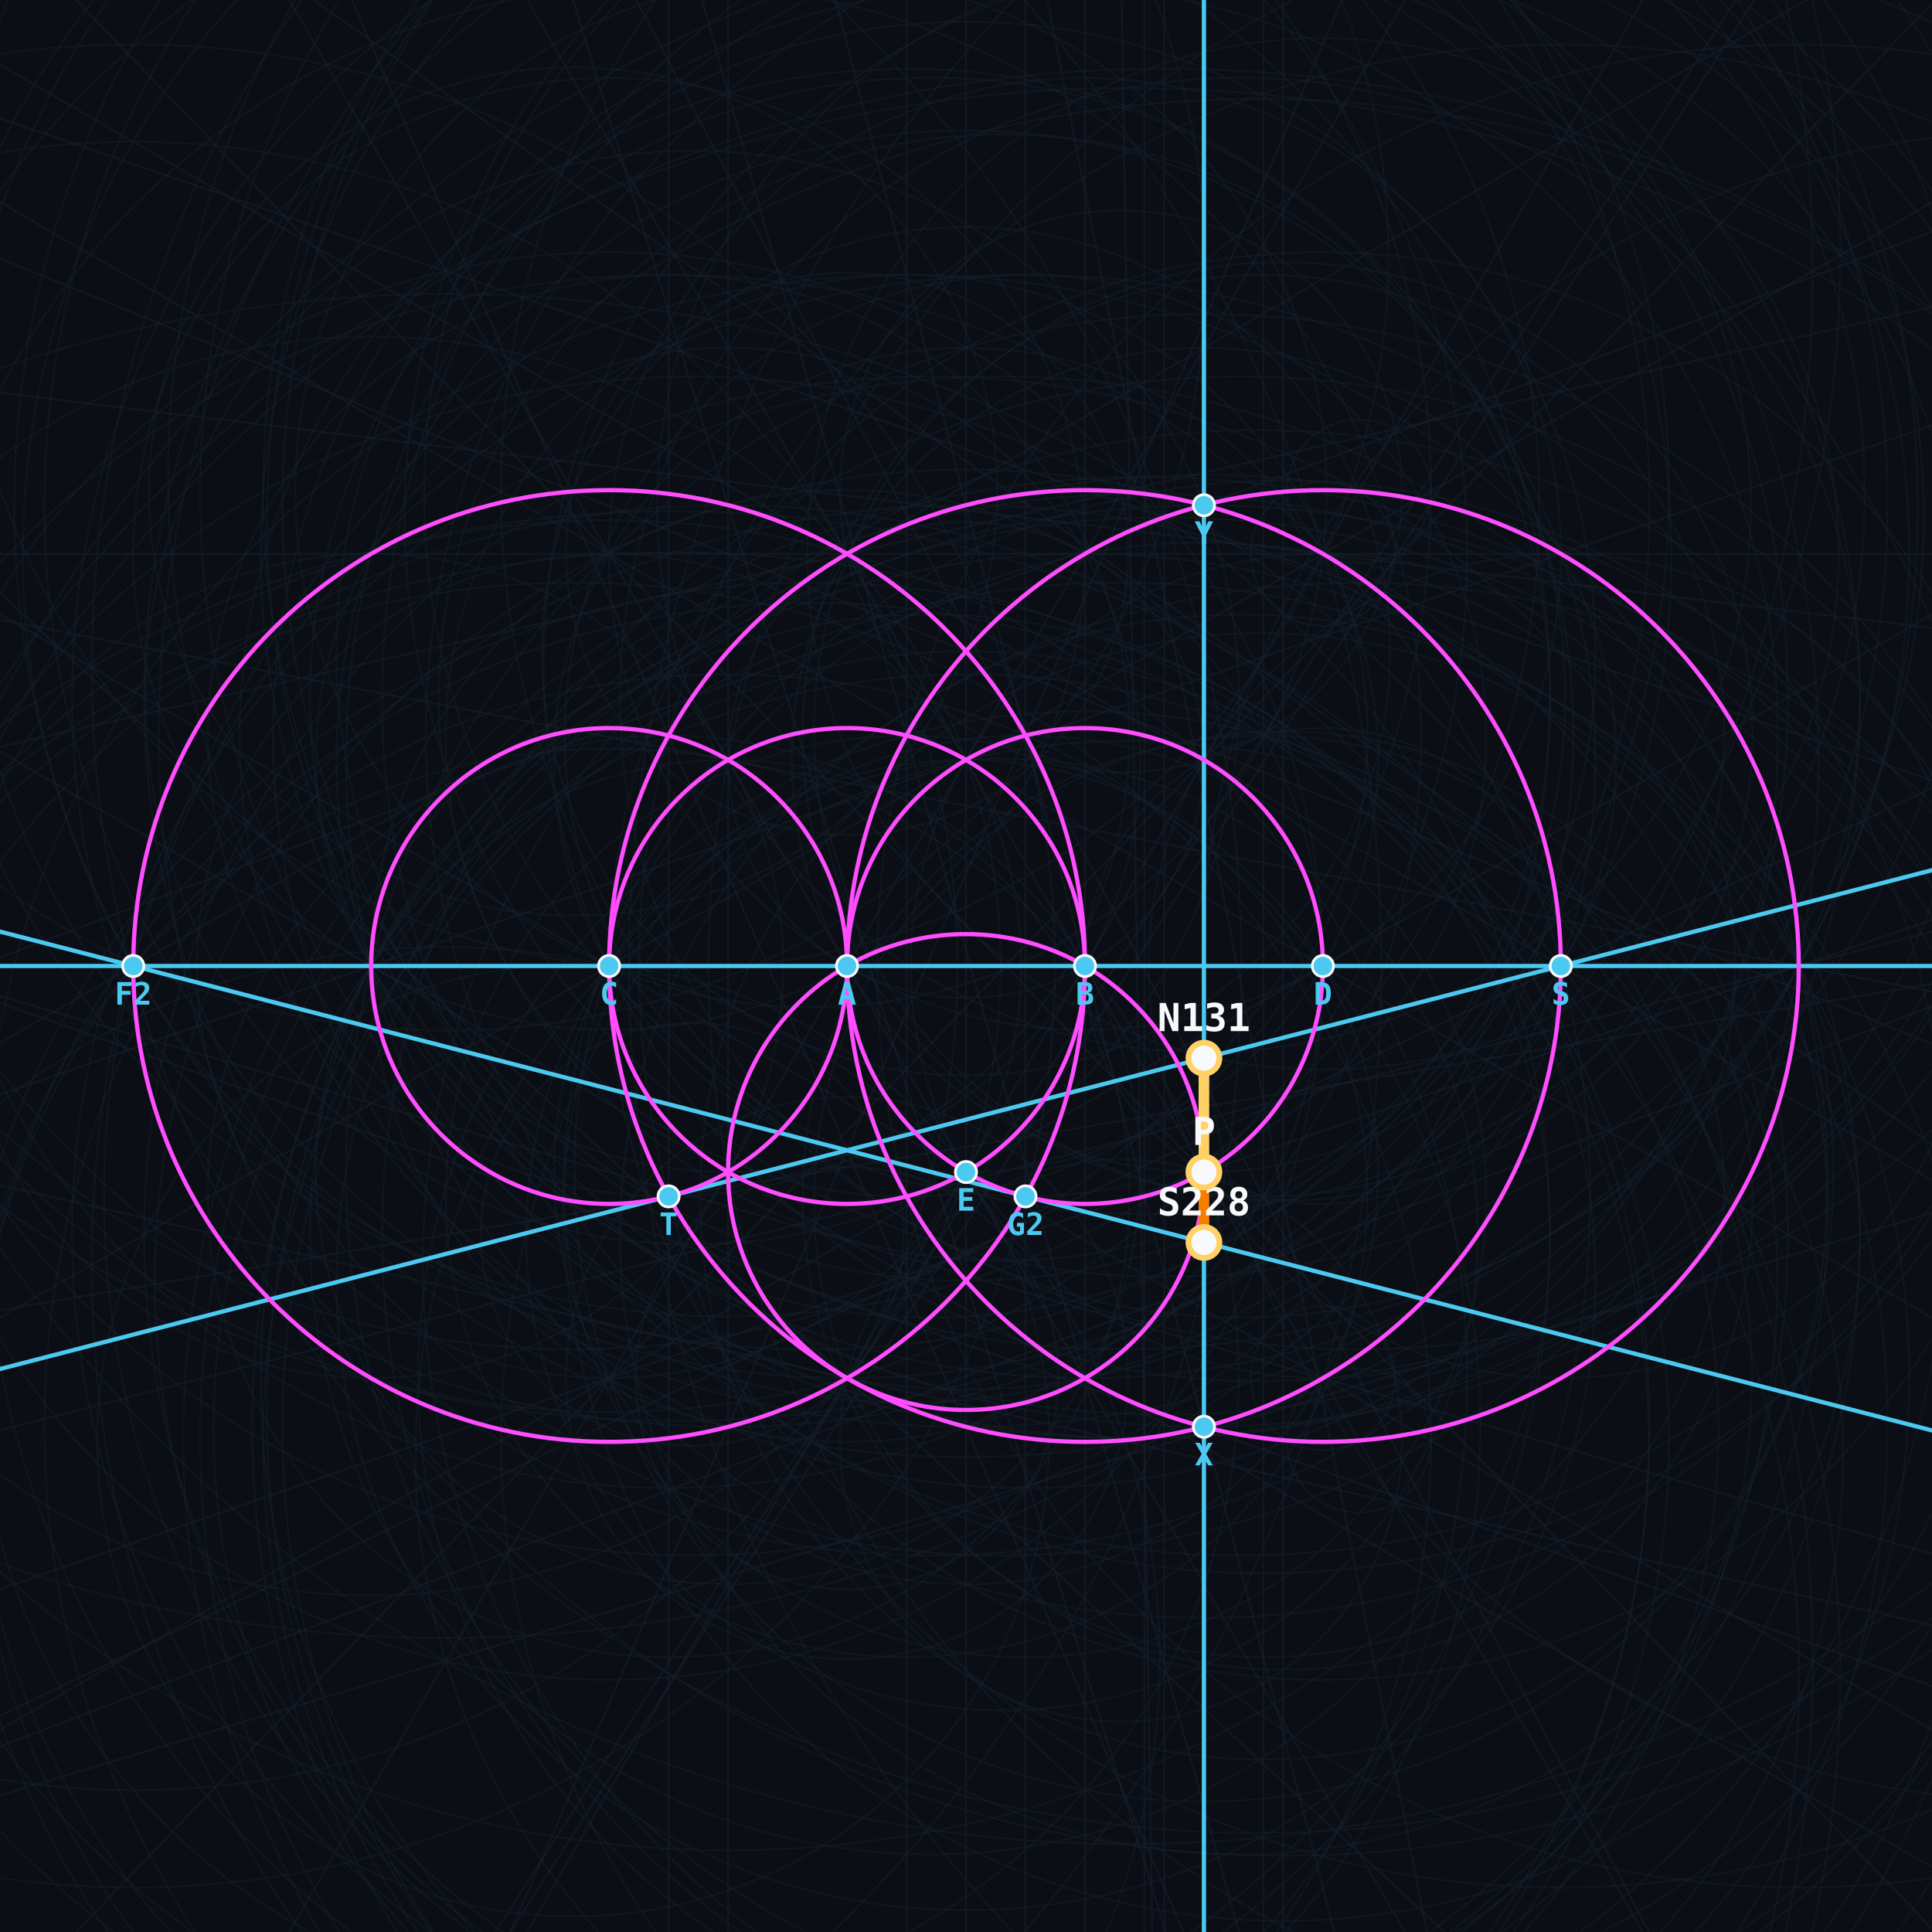
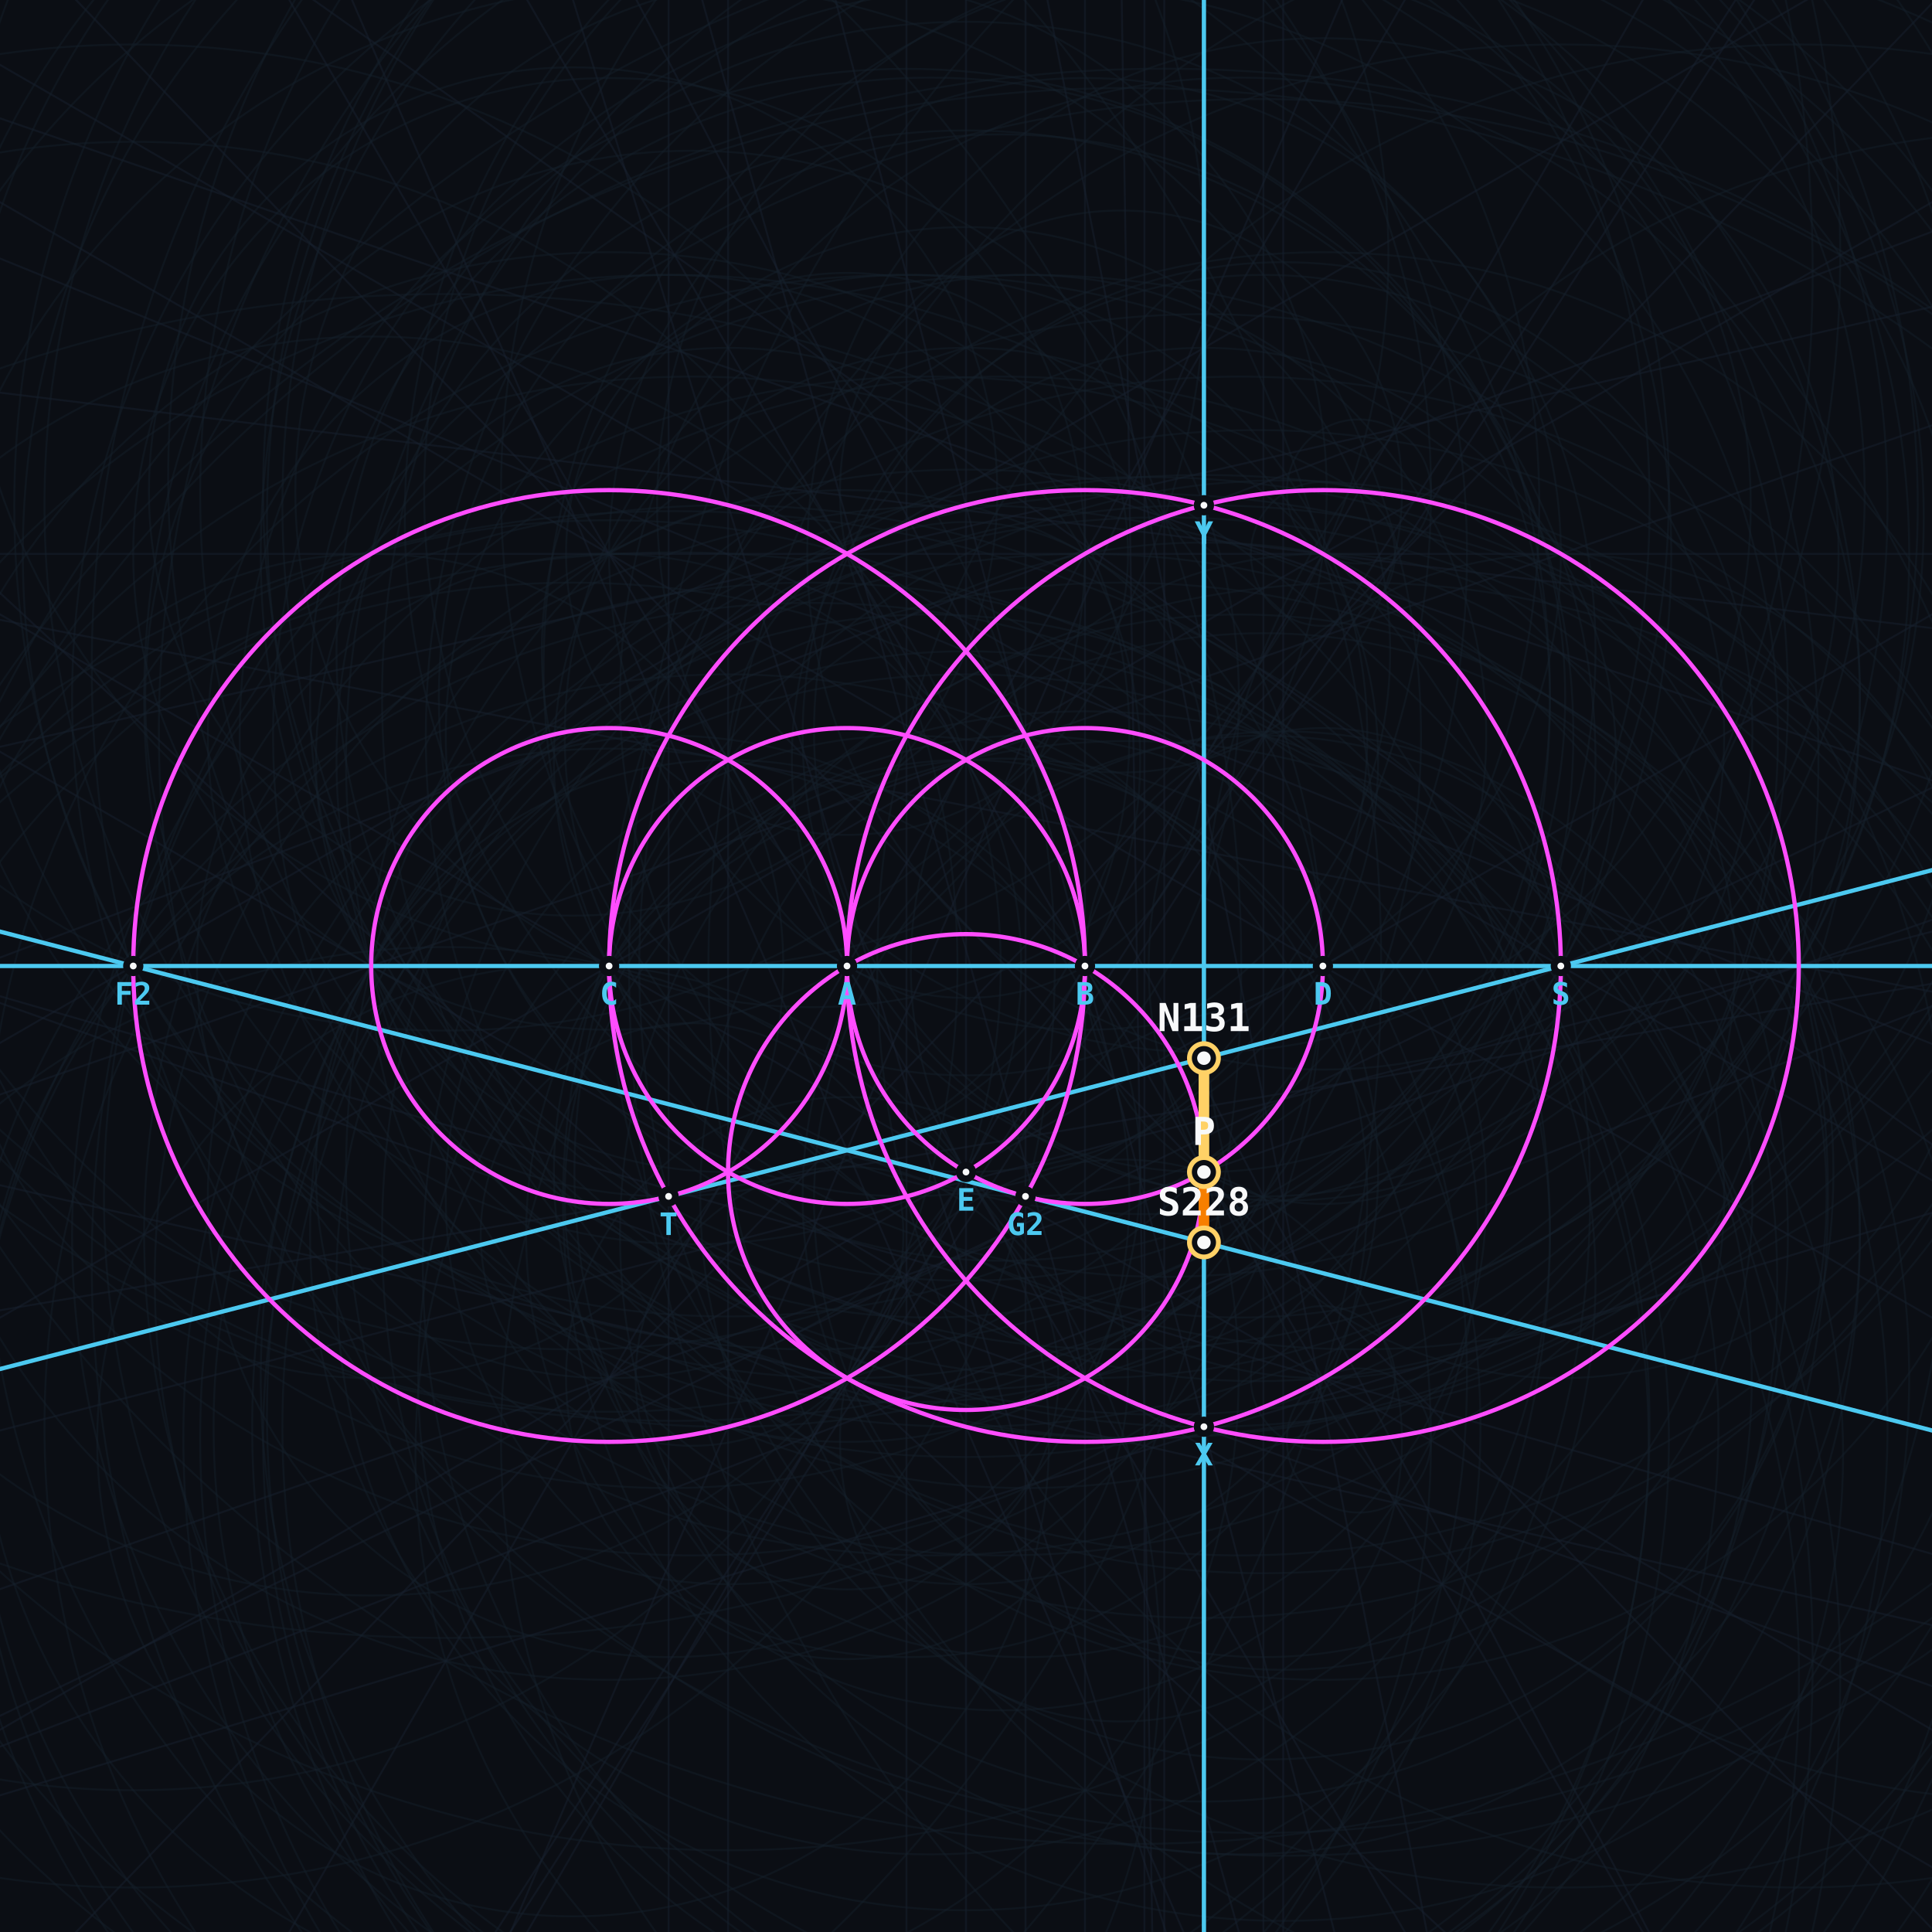
<svg xmlns="http://www.w3.org/2000/svg" viewBox="0 0 1000 1000" width="100%" height="100%" class="levels-svg">
  <defs>
    <clipPath id="sq-clip">
      <rect x="0" y="0" width="1000" height="1000" />
    </clipPath>
  </defs>
  <rect x="0" y="0" width="1000" height="1000" fill="#0b0e14" />
  <g clip-path="url(#sq-clip)">
    <line x1="-155.79" y1="-529.21" x2="1094.21" y2="1635.86" stroke="#1a2332" stroke-width="1.0" stroke-opacity="0.45" />
    <line x1="-155.79" y1="1529.21" x2="1094.21" y2="-635.86" stroke="#1a2332" stroke-width="1.0" stroke-opacity="0.45" />
    <line x1="1155.79" y1="-529.21" x2="-94.21" y2="1635.86" stroke="#1a2332" stroke-width="1.0" stroke-opacity="0.45" />
    <line x1="1155.79" y1="1529.21" x2="-94.21" y2="-635.86" stroke="#1a2332" stroke-width="1.0" stroke-opacity="0.45" />
    <line x1="-674.90" y1="-71.67" x2="1490.17" y2="1178.33" stroke="#1a2332" stroke-width="1.0" stroke-opacity="0.45" />
    <line x1="-674.90" y1="1071.67" x2="1490.17" y2="-178.33" stroke="#1a2332" stroke-width="1.0" stroke-opacity="0.45" />
    <line x1="1674.90" y1="-71.67" x2="-490.17" y2="1178.33" stroke="#1a2332" stroke-width="1.0" stroke-opacity="0.45" />
    <line x1="1674.90" y1="1071.67" x2="-490.17" y2="-178.33" stroke="#1a2332" stroke-width="1.0" stroke-opacity="0.45" />
    <line x1="500.00" y1="1750.00" x2="500.00" y2="-750.00" stroke="#1a2332" stroke-width="1.0" stroke-opacity="0.45" />
    <line x1="1527.20" y1="37.51" x2="-835.08" y2="855.83" stroke="#1a2332" stroke-width="1.0" stroke-opacity="0.45" />
    <line x1="-798.05" y1="-71.67" x2="1367.01" y2="1178.33" stroke="#1a2332" stroke-width="1.0" stroke-opacity="0.45" />
    <line x1="376.85" y1="1750.00" x2="376.85" y2="-750.00" stroke="#1a2332" stroke-width="1.0" stroke-opacity="0.45" />
    <line x1="-573.53" y1="210.45" x2="1881.42" y2="682.90" stroke="#1a2332" stroke-width="1.0" stroke-opacity="0.45" />
    <line x1="1910.43" y1="247.12" x2="-510.18" y2="872.12" stroke="#1a2332" stroke-width="1.0" stroke-opacity="0.45" />
    <line x1="469.21" y1="1750.00" x2="469.21" y2="-750.00" stroke="#1a2332" stroke-width="1.0" stroke-opacity="0.45" />
    <line x1="180.87" y1="-657.37" x2="849.91" y2="1751.44" stroke="#1a2332" stroke-width="1.0" stroke-opacity="0.45" />
    <line x1="561.58" y1="1750.00" x2="561.58" y2="-750.00" stroke="#1a2332" stroke-width="1.0" stroke-opacity="0.45" />
    <line x1="1688.42" y1="286.69" x2="-811.58" y2="286.69" stroke="#1a2332" stroke-width="1.0" stroke-opacity="0.45" />
    <line x1="-397.51" y1="-454.05" x2="1335.93" y2="1347.39" stroke="#1a2332" stroke-width="1.0" stroke-opacity="0.45" />
    <line x1="1650.35" y1="250.82" x2="-711.93" y2="1069.14" stroke="#1a2332" stroke-width="1.0" stroke-opacity="0.45" />
    <line x1="-397.51" y1="1454.05" x2="1335.93" y2="-347.39" stroke="#1a2332" stroke-width="1.0" stroke-opacity="0.45" />
    <line x1="-367.01" y1="-178.33" x2="1798.05" y2="1071.67" stroke="#1a2332" stroke-width="1.0" stroke-opacity="0.45" />
    <line x1="346.06" y1="1750.00" x2="346.06" y2="-750.00" stroke="#1a2332" stroke-width="1.0" stroke-opacity="0.45" />
    <line x1="-71.08" y1="-588.58" x2="917.14" y2="1707.82" stroke="#1a2332" stroke-width="1.0" stroke-opacity="0.45" />
    <line x1="249.08" y1="-710.31" x2="874.08" y2="1710.31" stroke="#1a2332" stroke-width="1.0" stroke-opacity="0.45" />
    <line x1="1660.82" y1="-128.33" x2="-679.47" y2="750.90" stroke="#1a2332" stroke-width="1.0" stroke-opacity="0.45" />
    <line x1="1728.12" y1="1007.01" x2="-709.47" y2="451.89" stroke="#1a2332" stroke-width="1.0" stroke-opacity="0.45" />
    <line x1="1315.04" y1="1525.90" x2="-518.41" y2="-173.65" stroke="#1a2332" stroke-width="1.0" stroke-opacity="0.45" />
    <line x1="1728.12" y1="-7.01" x2="-709.47" y2="548.11" stroke="#1a2332" stroke-width="1.0" stroke-opacity="0.45" />
    <line x1="1336.23" y1="-231.65" x2="-828.84" y2="1018.35" stroke="#1a2332" stroke-width="1.0" stroke-opacity="0.45" />
    <line x1="530.79" y1="1750.00" x2="530.79" y2="-750.00" stroke="#1a2332" stroke-width="1.0" stroke-opacity="0.45" />
    <line x1="947.92" y1="-588.58" x2="-40.29" y2="1707.82" stroke="#1a2332" stroke-width="1.0" stroke-opacity="0.45" />
    <line x1="71.78" y1="-732.80" x2="805.07" y2="1657.24" stroke="#1a2332" stroke-width="1.0" stroke-opacity="0.45" />
    <line x1="1556.27" y1="766.52" x2="-759.64" y2="-175.04" stroke="#1a2332" stroke-width="1.0" stroke-opacity="0.45" />
    <line x1="1534.37" y1="151.01" x2="-719.10" y2="1233.54" stroke="#1a2332" stroke-width="1.0" stroke-opacity="0.45" />
    <line x1="6.10" y1="-617.04" x2="1166.49" y2="1597.34" stroke="#1a2332" stroke-width="1.0" stroke-opacity="0.45" />
    <line x1="653.94" y1="1750.00" x2="653.94" y2="-750.00" stroke="#1a2332" stroke-width="1.0" stroke-opacity="0.45" />
    <line x1="1212.03" y1="-488.79" x2="-138.31" y2="1615.15" stroke="#1a2332" stroke-width="1.0" stroke-opacity="0.45" />
    <line x1="1793.07" y1="421.78" x2="-688.56" y2="119.32" stroke="#1a2332" stroke-width="1.0" stroke-opacity="0.45" />
    <line x1="1516.23" y1="953.34" x2="-885.69" y2="259.97" stroke="#1a2332" stroke-width="1.0" stroke-opacity="0.45" />
    <line x1="-904.29" y1="199.44" x2="1452.73" y2="1032.78" stroke="#1a2332" stroke-width="1.0" stroke-opacity="0.45" />
    <line x1="602.63" y1="1750.00" x2="602.63" y2="-750.00" stroke="#1a2332" stroke-width="1.0" stroke-opacity="0.45" />
    <line x1="1599.18" y1="609.33" x2="-765.78" y2="-201.21" stroke="#1a2332" stroke-width="1.0" stroke-opacity="0.45" />
    <line x1="1604.42" y1="445.49" x2="-789.15" y2="1167.18" stroke="#1a2332" stroke-width="1.0" stroke-opacity="0.45" />
    <line x1="568.67" y1="-754.16" x2="608.19" y2="1745.52" stroke="#1a2332" stroke-width="1.0" stroke-opacity="0.45" />
    <line x1="592.36" y1="1750.00" x2="592.36" y2="-750.00" stroke="#1a2332" stroke-width="1.0" stroke-opacity="0.45" />
    <line x1="387.40" y1="-788.04" x2="869.17" y2="1665.10" stroke="#1a2332" stroke-width="1.0" stroke-opacity="0.45" />
    <line x1="664.20" y1="1750.00" x2="664.20" y2="-750.00" stroke="#1a2332" stroke-width="1.0" stroke-opacity="0.45" />
    <line x1="1183.34" y1="-427.78" x2="-169.97" y2="1674.25" stroke="#1a2332" stroke-width="1.0" stroke-opacity="0.45" />
    <line x1="1520.62" y1="960.44" x2="-520.62" y2="-482.93" stroke="#1a2332" stroke-width="1.0" stroke-opacity="0.45" />
    <line x1="-314.70" y1="1024.65" x2="2019.72" y2="129.94" stroke="#1a2332" stroke-width="1.0" stroke-opacity="0.45" />
    <line x1="1927.51" y1="352.38" x2="-537.52" y2="769.05" stroke="#1a2332" stroke-width="1.0" stroke-opacity="0.45" />
    <circle cx="438.42" cy="500.00" r="246.31" fill="none" stroke="#161f2c" stroke-width="1.0" stroke-opacity="0.45" />
    <circle cx="500.00" cy="393.35" r="123.15" fill="none" stroke="#161f2c" stroke-width="1.0" stroke-opacity="0.45" />
    <circle cx="684.73" cy="500.00" r="123.15" fill="none" stroke="#161f2c" stroke-width="1.0" stroke-opacity="0.45" />
    <circle cx="315.27" cy="500.00" r="369.46" fill="none" stroke="#161f2c" stroke-width="1.0" stroke-opacity="0.45" />
    <circle cx="684.73" cy="500.00" r="369.46" fill="none" stroke="#161f2c" stroke-width="1.0" stroke-opacity="0.45" />
    <circle cx="315.27" cy="500.00" r="213.31" fill="none" stroke="#161f2c" stroke-width="1.0" stroke-opacity="0.45" />
    <circle cx="500.00" cy="606.65" r="213.31" fill="none" stroke="#161f2c" stroke-width="1.0" stroke-opacity="0.45" />
    <circle cx="500.00" cy="393.35" r="213.31" fill="none" stroke="#161f2c" stroke-width="1.0" stroke-opacity="0.45" />
    <circle cx="684.73" cy="500.00" r="213.31" fill="none" stroke="#161f2c" stroke-width="1.0" stroke-opacity="0.45" />
    <circle cx="500.00" cy="393.35" r="325.83" fill="none" stroke="#161f2c" stroke-width="1.0" stroke-opacity="0.45" />
    <circle cx="192.12" cy="500.00" r="325.83" fill="none" stroke="#161f2c" stroke-width="1.0" stroke-opacity="0.45" />
    <circle cx="192.12" cy="500.00" r="213.31" fill="none" stroke="#161f2c" stroke-width="1.0" stroke-opacity="0.45" />
    <circle cx="376.85" cy="606.65" r="213.31" fill="none" stroke="#161f2c" stroke-width="1.0" stroke-opacity="0.45" />
    <circle cx="376.85" cy="393.35" r="213.31" fill="none" stroke="#161f2c" stroke-width="1.0" stroke-opacity="0.45" />
    <circle cx="376.85" cy="393.35" r="564.36" fill="none" stroke="#161f2c" stroke-width="1.0" stroke-opacity="0.45" />
    <circle cx="931.03" cy="500.00" r="564.36" fill="none" stroke="#161f2c" stroke-width="1.0" stroke-opacity="0.45" />
    <circle cx="931.03" cy="500.00" r="476.97" fill="none" stroke="#161f2c" stroke-width="1.0" stroke-opacity="0.45" />
    <circle cx="469.21" cy="619.24" r="476.97" fill="none" stroke="#161f2c" stroke-width="1.0" stroke-opacity="0.45" />
    <circle cx="469.21" cy="619.24" r="238.48" fill="none" stroke="#161f2c" stroke-width="1.0" stroke-opacity="0.45" />
    <circle cx="469.21" cy="380.76" r="238.48" fill="none" stroke="#161f2c" stroke-width="1.0" stroke-opacity="0.45" />
    <circle cx="469.21" cy="380.76" r="345.14" fill="none" stroke="#161f2c" stroke-width="1.0" stroke-opacity="0.45" />
    <circle cx="561.58" cy="713.31" r="345.14" fill="none" stroke="#161f2c" stroke-width="1.0" stroke-opacity="0.45" />
    <circle cx="561.58" cy="713.31" r="426.61" fill="none" stroke="#161f2c" stroke-width="1.0" stroke-opacity="0.45" />
    <circle cx="561.58" cy="286.69" r="426.61" fill="none" stroke="#161f2c" stroke-width="1.0" stroke-opacity="0.45" />
    <circle cx="561.58" cy="286.69" r="246.31" fill="none" stroke="#161f2c" stroke-width="1.0" stroke-opacity="0.45" />
    <circle cx="315.27" cy="286.69" r="246.31" fill="none" stroke="#161f2c" stroke-width="1.0" stroke-opacity="0.45" />
    <circle cx="315.27" cy="286.69" r="444.03" fill="none" stroke="#161f2c" stroke-width="1.0" stroke-opacity="0.45" />
    <circle cx="623.15" cy="606.65" r="444.03" fill="none" stroke="#161f2c" stroke-width="1.0" stroke-opacity="0.45" />
    <circle cx="623.15" cy="606.65" r="325.83" fill="none" stroke="#161f2c" stroke-width="1.0" stroke-opacity="0.45" />
    <circle cx="315.27" cy="713.31" r="325.83" fill="none" stroke="#161f2c" stroke-width="1.0" stroke-opacity="0.45" />
    <circle cx="315.27" cy="713.31" r="444.03" fill="none" stroke="#161f2c" stroke-width="1.0" stroke-opacity="0.45" />
    <circle cx="623.15" cy="393.35" r="444.03" fill="none" stroke="#161f2c" stroke-width="1.0" stroke-opacity="0.45" />
    <circle cx="623.15" cy="393.35" r="213.31" fill="none" stroke="#161f2c" stroke-width="1.0" stroke-opacity="0.45" />
    <circle cx="807.88" cy="500.00" r="213.31" fill="none" stroke="#161f2c" stroke-width="1.0" stroke-opacity="0.45" />
    <circle cx="807.88" cy="500.00" r="476.97" fill="none" stroke="#161f2c" stroke-width="1.0" stroke-opacity="0.45" />
    <circle cx="346.06" cy="619.24" r="476.97" fill="none" stroke="#161f2c" stroke-width="1.0" stroke-opacity="0.45" />
    <circle cx="346.06" cy="619.24" r="238.48" fill="none" stroke="#161f2c" stroke-width="1.0" stroke-opacity="0.45" />
    <circle cx="346.06" cy="380.76" r="238.48" fill="none" stroke="#161f2c" stroke-width="1.0" stroke-opacity="0.45" />
    <circle cx="346.06" cy="380.76" r="389.44" fill="none" stroke="#161f2c" stroke-width="1.0" stroke-opacity="0.45" />
    <circle cx="500.00" cy="738.48" r="389.44" fill="none" stroke="#161f2c" stroke-width="1.0" stroke-opacity="0.45" />
    <circle cx="500.00" cy="738.48" r="476.97" fill="none" stroke="#161f2c" stroke-width="1.0" stroke-opacity="0.45" />
    <circle cx="500.00" cy="261.52" r="476.97" fill="none" stroke="#161f2c" stroke-width="1.0" stroke-opacity="0.45" />
    <circle cx="500.00" cy="261.52" r="492.61" fill="none" stroke="#161f2c" stroke-width="1.0" stroke-opacity="0.45" />
    <circle cx="623.15" cy="738.48" r="492.61" fill="none" stroke="#161f2c" stroke-width="1.0" stroke-opacity="0.45" />
    <circle cx="623.15" cy="738.48" r="476.97" fill="none" stroke="#161f2c" stroke-width="1.0" stroke-opacity="0.45" />
    <circle cx="623.15" cy="261.52" r="476.97" fill="none" stroke="#161f2c" stroke-width="1.0" stroke-opacity="0.45" />
    <circle cx="623.15" cy="261.52" r="283.03" fill="none" stroke="#161f2c" stroke-width="1.0" stroke-opacity="0.45" />
    <circle cx="358.20" cy="361.05" r="283.03" fill="none" stroke="#161f2c" stroke-width="1.0" stroke-opacity="0.45" />
    <circle cx="358.20" cy="361.05" r="444.03" fill="none" stroke="#161f2c" stroke-width="1.0" stroke-opacity="0.45" />
    <circle cx="580.22" cy="745.60" r="444.03" fill="none" stroke="#161f2c" stroke-width="1.0" stroke-opacity="0.45" />
    <circle cx="580.22" cy="745.60" r="145.43" fill="none" stroke="#161f2c" stroke-width="1.0" stroke-opacity="0.45" />
    <circle cx="438.42" cy="713.31" r="145.43" fill="none" stroke="#161f2c" stroke-width="1.0" stroke-opacity="0.45" />
    <circle cx="438.42" cy="713.31" r="109.38" fill="none" stroke="#161f2c" stroke-width="1.0" stroke-opacity="0.45" />
    <circle cx="358.20" cy="638.95" r="109.38" fill="none" stroke="#161f2c" stroke-width="1.0" stroke-opacity="0.45" />
    <circle cx="358.20" cy="638.95" r="444.03" fill="none" stroke="#161f2c" stroke-width="1.0" stroke-opacity="0.45" />
    <circle cx="580.22" cy="254.40" r="444.03" fill="none" stroke="#161f2c" stroke-width="1.0" stroke-opacity="0.45" />
    <circle cx="580.22" cy="254.40" r="145.43" fill="none" stroke="#161f2c" stroke-width="1.0" stroke-opacity="0.45" />
    <circle cx="438.42" cy="286.69" r="145.43" fill="none" stroke="#161f2c" stroke-width="1.0" stroke-opacity="0.45" />
    <circle cx="438.42" cy="286.69" r="426.61" fill="none" stroke="#161f2c" stroke-width="1.0" stroke-opacity="0.45" />
    <circle cx="68.97" cy="500.00" r="426.61" fill="none" stroke="#161f2c" stroke-width="1.0" stroke-opacity="0.45" />
    <circle cx="68.97" cy="500.00" r="476.97" fill="none" stroke="#161f2c" stroke-width="1.0" stroke-opacity="0.45" />
    <circle cx="530.79" cy="619.24" r="476.97" fill="none" stroke="#161f2c" stroke-width="1.0" stroke-opacity="0.45" />
    <circle cx="530.79" cy="619.24" r="238.48" fill="none" stroke="#161f2c" stroke-width="1.0" stroke-opacity="0.45" />
    <circle cx="530.79" cy="380.76" r="238.48" fill="none" stroke="#161f2c" stroke-width="1.0" stroke-opacity="0.45" />
    <circle cx="530.79" cy="380.76" r="389.44" fill="none" stroke="#161f2c" stroke-width="1.0" stroke-opacity="0.45" />
    <circle cx="376.85" cy="738.48" r="389.44" fill="none" stroke="#161f2c" stroke-width="1.0" stroke-opacity="0.45" />
    <circle cx="376.85" cy="738.48" r="476.97" fill="none" stroke="#161f2c" stroke-width="1.0" stroke-opacity="0.45" />
    <circle cx="376.85" cy="261.52" r="476.97" fill="none" stroke="#161f2c" stroke-width="1.0" stroke-opacity="0.45" />
    <circle cx="376.85" cy="261.52" r="419.87" fill="none" stroke="#161f2c" stroke-width="1.0" stroke-opacity="0.45" />
    <circle cx="500.00" cy="662.92" r="419.87" fill="none" stroke="#161f2c" stroke-width="1.0" stroke-opacity="0.45" />
    <circle cx="500.00" cy="662.92" r="325.83" fill="none" stroke="#161f2c" stroke-width="1.0" stroke-opacity="0.45" />
    <circle cx="500.00" cy="337.08" r="325.83" fill="none" stroke="#161f2c" stroke-width="1.0" stroke-opacity="0.45" />
    <circle cx="500.00" cy="337.08" r="219.54" fill="none" stroke="#161f2c" stroke-width="1.0" stroke-opacity="0.45" />
    <circle cx="296.63" cy="254.40" r="219.54" fill="none" stroke="#161f2c" stroke-width="1.0" stroke-opacity="0.45" />
    <circle cx="296.63" cy="254.40" r="444.03" fill="none" stroke="#161f2c" stroke-width="1.0" stroke-opacity="0.45" />
    <circle cx="518.64" cy="638.95" r="444.03" fill="none" stroke="#161f2c" stroke-width="1.0" stroke-opacity="0.45" />
    <circle cx="518.64" cy="638.95" r="246.31" fill="none" stroke="#161f2c" stroke-width="1.0" stroke-opacity="0.45" />
    <circle cx="296.63" cy="745.60" r="246.31" fill="none" stroke="#161f2c" stroke-width="1.0" stroke-opacity="0.45" />
    <circle cx="296.63" cy="745.60" r="444.03" fill="none" stroke="#161f2c" stroke-width="1.0" stroke-opacity="0.45" />
    <circle cx="518.64" cy="361.05" r="444.03" fill="none" stroke="#161f2c" stroke-width="1.0" stroke-opacity="0.45" />
    <circle cx="518.64" cy="361.05" r="291.49" fill="none" stroke="#161f2c" stroke-width="1.0" stroke-opacity="0.45" />
    <circle cx="653.94" cy="619.24" r="291.49" fill="none" stroke="#161f2c" stroke-width="1.0" stroke-opacity="0.45" />
    <circle cx="653.94" cy="619.24" r="238.48" fill="none" stroke="#161f2c" stroke-width="1.0" stroke-opacity="0.45" />
    <circle cx="653.94" cy="380.76" r="238.48" fill="none" stroke="#161f2c" stroke-width="1.0" stroke-opacity="0.45" />
    <circle cx="653.94" cy="380.76" r="433.52" fill="none" stroke="#161f2c" stroke-width="1.0" stroke-opacity="0.45" />
    <circle cx="419.78" cy="745.60" r="433.52" fill="none" stroke="#161f2c" stroke-width="1.0" stroke-opacity="0.45" />
    <circle cx="419.78" cy="745.60" r="444.03" fill="none" stroke="#161f2c" stroke-width="1.0" stroke-opacity="0.45" />
    <circle cx="641.80" cy="361.05" r="444.03" fill="none" stroke="#161f2c" stroke-width="1.0" stroke-opacity="0.45" />
    <circle cx="641.80" cy="361.05" r="320.88" fill="none" stroke="#161f2c" stroke-width="1.0" stroke-opacity="0.45" />
    <circle cx="481.36" cy="638.95" r="320.88" fill="none" stroke="#161f2c" stroke-width="1.0" stroke-opacity="0.45" />
    <circle cx="481.36" cy="638.95" r="444.03" fill="none" stroke="#161f2c" stroke-width="1.0" stroke-opacity="0.45" />
    <circle cx="703.37" cy="254.40" r="444.03" fill="none" stroke="#161f2c" stroke-width="1.0" stroke-opacity="0.45" />
    <circle cx="703.37" cy="254.40" r="37.29" fill="none" stroke="#161f2c" stroke-width="1.0" stroke-opacity="0.45" />
    <circle cx="684.73" cy="286.69" r="37.29" fill="none" stroke="#161f2c" stroke-width="1.0" stroke-opacity="0.45" />
    <circle cx="684.73" cy="286.69" r="266.91" fill="none" stroke="#161f2c" stroke-width="1.0" stroke-opacity="0.45" />
    <circle cx="419.78" cy="254.40" r="266.91" fill="none" stroke="#161f2c" stroke-width="1.0" stroke-opacity="0.45" />
    <circle cx="419.78" cy="254.40" r="444.03" fill="none" stroke="#161f2c" stroke-width="1.0" stroke-opacity="0.45" />
    <circle cx="641.80" cy="638.95" r="444.03" fill="none" stroke="#161f2c" stroke-width="1.0" stroke-opacity="0.45" />
    <circle cx="641.80" cy="638.95" r="320.88" fill="none" stroke="#161f2c" stroke-width="1.0" stroke-opacity="0.45" />
    <circle cx="481.36" cy="361.05" r="320.88" fill="none" stroke="#161f2c" stroke-width="1.0" stroke-opacity="0.45" />
    <circle cx="481.36" cy="361.05" r="444.03" fill="none" stroke="#161f2c" stroke-width="1.0" stroke-opacity="0.45" />
    <circle cx="703.37" cy="745.60" r="444.03" fill="none" stroke="#161f2c" stroke-width="1.0" stroke-opacity="0.45" />
    <circle cx="703.37" cy="745.60" r="37.29" fill="none" stroke="#161f2c" stroke-width="1.0" stroke-opacity="0.45" />
    <circle cx="684.73" cy="713.31" r="37.29" fill="none" stroke="#161f2c" stroke-width="1.0" stroke-opacity="0.45" />
    <circle cx="684.73" cy="713.31" r="769.09" fill="none" stroke="#161f2c" stroke-width="1.0" stroke-opacity="0.45" />
    <circle cx="-54.19" cy="500.00" r="769.09" fill="none" stroke="#161f2c" stroke-width="1.0" stroke-opacity="0.45" />
    <circle cx="-54.19" cy="500.00" r="696.66" fill="none" stroke="#161f2c" stroke-width="1.0" stroke-opacity="0.45" />
    <circle cx="602.63" cy="732.22" r="696.66" fill="none" stroke="#161f2c" stroke-width="1.0" stroke-opacity="0.45" />
    <circle cx="602.63" cy="732.22" r="464.44" fill="none" stroke="#161f2c" stroke-width="1.0" stroke-opacity="0.45" />
    <circle cx="602.63" cy="267.78" r="464.44" fill="none" stroke="#161f2c" stroke-width="1.0" stroke-opacity="0.45" />
    <circle cx="602.63" cy="267.78" r="393.09" fill="none" stroke="#161f2c" stroke-width="1.0" stroke-opacity="0.45" />
    <circle cx="230.77" cy="140.33" r="393.09" fill="none" stroke="#161f2c" stroke-width="1.0" stroke-opacity="0.45" />
    <circle cx="230.77" cy="140.33" r="707.46" fill="none" stroke="#161f2c" stroke-width="1.0" stroke-opacity="0.45" />
    <circle cx="584.50" cy="753.01" r="707.46" fill="none" stroke="#161f2c" stroke-width="1.0" stroke-opacity="0.45" />
    <circle cx="584.50" cy="753.01" r="369.46" fill="none" stroke="#161f2c" stroke-width="1.0" stroke-opacity="0.45" />
    <circle cx="230.77" cy="859.67" r="369.46" fill="none" stroke="#161f2c" stroke-width="1.0" stroke-opacity="0.45" />
    <circle cx="230.77" cy="859.67" r="707.46" fill="none" stroke="#161f2c" stroke-width="1.0" stroke-opacity="0.45" />
    <circle cx="584.50" cy="246.99" r="707.46" fill="none" stroke="#161f2c" stroke-width="1.0" stroke-opacity="0.45" />
    <circle cx="584.50" cy="246.99" r="497.45" fill="none" stroke="#161f2c" stroke-width="1.0" stroke-opacity="0.45" />
    <circle cx="592.36" cy="744.37" r="497.45" fill="none" stroke="#161f2c" stroke-width="1.0" stroke-opacity="0.45" />
    <circle cx="592.36" cy="744.37" r="488.75" fill="none" stroke="#161f2c" stroke-width="1.0" stroke-opacity="0.45" />
    <circle cx="592.36" cy="255.63" r="488.75" fill="none" stroke="#161f2c" stroke-width="1.0" stroke-opacity="0.45" />
    <circle cx="592.36" cy="255.63" r="372.79" fill="none" stroke="#161f2c" stroke-width="1.0" stroke-opacity="0.45" />
    <circle cx="664.20" cy="621.43" r="372.79" fill="none" stroke="#161f2c" stroke-width="1.0" stroke-opacity="0.45" />
    <circle cx="664.20" cy="621.43" r="242.86" fill="none" stroke="#161f2c" stroke-width="1.0" stroke-opacity="0.45" />
    <circle cx="664.20" cy="378.57" r="242.86" fill="none" stroke="#161f2c" stroke-width="1.0" stroke-opacity="0.45" />
    <circle cx="664.20" cy="378.57" r="581.97" fill="none" stroke="#161f2c" stroke-width="1.0" stroke-opacity="0.45" />
    <circle cx="349.17" cy="867.90" r="581.97" fill="none" stroke="#161f2c" stroke-width="1.0" stroke-opacity="0.45" />
    <circle cx="349.17" cy="867.90" r="603.32" fill="none" stroke="#161f2c" stroke-width="1.0" stroke-opacity="0.45" />
    <circle cx="650.83" cy="345.41" r="603.32" fill="none" stroke="#161f2c" stroke-width="1.0" stroke-opacity="0.45" />
    <circle cx="650.83" cy="345.41" r="369.46" fill="none" stroke="#161f2c" stroke-width="1.0" stroke-opacity="0.45" />
    <circle cx="349.17" cy="132.10" r="369.46" fill="none" stroke="#161f2c" stroke-width="1.0" stroke-opacity="0.45" />
    <circle cx="349.17" cy="132.10" r="603.32" fill="none" stroke="#161f2c" stroke-width="1.0" stroke-opacity="0.45" />
    <circle cx="650.83" cy="654.59" r="603.32" fill="none" stroke="#161f2c" stroke-width="1.0" stroke-opacity="0.45" />
    <circle cx="650.83" cy="654.59" r="431.97" fill="none" stroke="#161f2c" stroke-width="1.0" stroke-opacity="0.45" />
    <circle cx="1054.19" cy="500.00" r="431.97" fill="none" stroke="#161f2c" stroke-width="1.0" stroke-opacity="0.45" />
    <circle cx="1054.19" cy="500.00" r="728.58" fill="none" stroke="#161f2c" stroke-width="1.0" stroke-opacity="0.45" />
    <circle cx="335.80" cy="621.43" r="728.58" fill="none" stroke="#161f2c" stroke-width="1.0" stroke-opacity="0.45" />
    <line x1="-750.00" y1="500.00" x2="1750.00" y2="500.00" stroke="#4cc9f0" stroke-width="2.2" stroke-linecap="round" />
    <line x1="1787.28" y1="247.12" x2="-633.34" y2="872.12" stroke="#4cc9f0" stroke-width="2.2" stroke-linecap="round" />
    <line x1="623.15" y1="1750.00" x2="623.15" y2="-750.00" stroke="#4cc9f0" stroke-width="2.2" stroke-linecap="round" />
    <line x1="-910.43" y1="247.12" x2="1510.18" y2="872.12" stroke="#4cc9f0" stroke-width="2.2" stroke-linecap="round" />
    <circle cx="438.42" cy="500.00" r="123.15" fill="none" stroke="#ff4dff" stroke-width="2.2" />
    <circle cx="561.58" cy="500.00" r="123.15" fill="none" stroke="#ff4dff" stroke-width="2.2" />
    <circle cx="315.27" cy="500.00" r="123.15" fill="none" stroke="#ff4dff" stroke-width="2.2" />
    <circle cx="684.73" cy="500.00" r="246.31" fill="none" stroke="#ff4dff" stroke-width="2.2" />
    <circle cx="500.00" cy="606.65" r="123.15" fill="none" stroke="#ff4dff" stroke-width="2.2" />
    <circle cx="561.58" cy="500.00" r="246.31" fill="none" stroke="#ff4dff" stroke-width="2.2" />
    <circle cx="315.27" cy="500.00" r="246.31" fill="none" stroke="#ff4dff" stroke-width="2.2" />
-     <circle class="geom-point" cx="438.42" cy="500.00" r="5.5" data-base-r="5.5" fill="#4cc9f0" stroke="#f8f9fa" stroke-width="1.4" />
+     <circle class="geom-point" cx="438.42" cy="500.00" r="3.5" data-base-r="3.5" fill="#f8f9fa" stroke="#0b0e14" stroke-width="3.5" />
    <text class="geom-label" x="438.42" y="520.00" data-anchor-x="438.42" data-anchor-y="500.00" data-offset-y="20" data-base-font="16" fill="#4cc9f0" font-family="monospace" font-size="16" font-weight="bold" text-anchor="middle">A</text>
-     <circle class="geom-point" cx="561.58" cy="500.00" r="5.5" data-base-r="5.5" fill="#4cc9f0" stroke="#f8f9fa" stroke-width="1.4" />
+     <circle class="geom-point" cx="561.58" cy="500.00" r="3.5" data-base-r="3.5" fill="#f8f9fa" stroke="#0b0e14" stroke-width="3.5" />
    <text class="geom-label" x="561.58" y="520.00" data-anchor-x="561.58" data-anchor-y="500.00" data-offset-y="20" data-base-font="16" fill="#4cc9f0" font-family="monospace" font-size="16" font-weight="bold" text-anchor="middle">B</text>
-     <circle class="geom-point" cx="315.27" cy="500.00" r="5.5" data-base-r="5.5" fill="#4cc9f0" stroke="#f8f9fa" stroke-width="1.4" />
+     <circle class="geom-point" cx="315.27" cy="500.00" r="3.5" data-base-r="3.5" fill="#f8f9fa" stroke="#0b0e14" stroke-width="3.5" />
    <text class="geom-label" x="315.27" y="520.00" data-anchor-x="315.27" data-anchor-y="500.00" data-offset-y="20" data-base-font="16" fill="#4cc9f0" font-family="monospace" font-size="16" font-weight="bold" text-anchor="middle">C</text>
-     <circle class="geom-point" cx="684.73" cy="500.00" r="5.5" data-base-r="5.5" fill="#4cc9f0" stroke="#f8f9fa" stroke-width="1.4" />
+     <circle class="geom-point" cx="684.73" cy="500.00" r="3.5" data-base-r="3.5" fill="#f8f9fa" stroke="#0b0e14" stroke-width="3.5" />
    <text class="geom-label" x="684.73" y="520.00" data-anchor-x="684.73" data-anchor-y="500.00" data-offset-y="20" data-base-font="16" fill="#4cc9f0" font-family="monospace" font-size="16" font-weight="bold" text-anchor="middle">D</text>
-     <circle class="geom-point" cx="500.00" cy="606.65" r="5.5" data-base-r="5.5" fill="#4cc9f0" stroke="#f8f9fa" stroke-width="1.4" />
+     <circle class="geom-point" cx="500.00" cy="606.65" r="3.5" data-base-r="3.5" fill="#f8f9fa" stroke="#0b0e14" stroke-width="3.5" />
    <text class="geom-label" x="500.00" y="626.65" data-anchor-x="500.00" data-anchor-y="606.65" data-offset-y="20" data-base-font="16" fill="#4cc9f0" font-family="monospace" font-size="16" font-weight="bold" text-anchor="middle">E</text>
-     <circle class="geom-point" cx="68.97" cy="500.00" r="5.5" data-base-r="5.5" fill="#4cc9f0" stroke="#f8f9fa" stroke-width="1.4" />
+     <circle class="geom-point" cx="68.97" cy="500.00" r="3.5" data-base-r="3.5" fill="#f8f9fa" stroke="#0b0e14" stroke-width="3.5" />
    <text class="geom-label" x="68.97" y="520.00" data-anchor-x="68.97" data-anchor-y="500.00" data-offset-y="20" data-base-font="16" fill="#4cc9f0" font-family="monospace" font-size="16" font-weight="bold" text-anchor="middle">F2</text>
-     <circle class="geom-point" cx="530.79" cy="619.24" r="5.5" data-base-r="5.5" fill="#4cc9f0" stroke="#f8f9fa" stroke-width="1.4" />
+     <circle class="geom-point" cx="530.79" cy="619.24" r="3.5" data-base-r="3.5" fill="#f8f9fa" stroke="#0b0e14" stroke-width="3.5" />
    <text class="geom-label" x="530.79" y="639.24" data-anchor-x="530.79" data-anchor-y="619.24" data-offset-y="20" data-base-font="16" fill="#4cc9f0" font-family="monospace" font-size="16" font-weight="bold" text-anchor="middle">G2</text>
-     <circle class="geom-point" cx="807.88" cy="500.00" r="5.5" data-base-r="5.5" fill="#4cc9f0" stroke="#f8f9fa" stroke-width="1.4" />
+     <circle class="geom-point" cx="807.88" cy="500.00" r="3.5" data-base-r="3.5" fill="#f8f9fa" stroke="#0b0e14" stroke-width="3.5" />
    <text class="geom-label" x="807.88" y="520.00" data-anchor-x="807.88" data-anchor-y="500.00" data-offset-y="20" data-base-font="16" fill="#4cc9f0" font-family="monospace" font-size="16" font-weight="bold" text-anchor="middle">S</text>
-     <circle class="geom-point" cx="346.06" cy="619.24" r="5.5" data-base-r="5.5" fill="#4cc9f0" stroke="#f8f9fa" stroke-width="1.4" />
+     <circle class="geom-point" cx="346.06" cy="619.24" r="3.5" data-base-r="3.5" fill="#f8f9fa" stroke="#0b0e14" stroke-width="3.5" />
    <text class="geom-label" x="346.06" y="639.24" data-anchor-x="346.06" data-anchor-y="619.24" data-offset-y="20" data-base-font="16" fill="#4cc9f0" font-family="monospace" font-size="16" font-weight="bold" text-anchor="middle">T</text>
-     <circle class="geom-point" cx="623.15" cy="738.48" r="5.5" data-base-r="5.5" fill="#4cc9f0" stroke="#f8f9fa" stroke-width="1.4" />
+     <circle class="geom-point" cx="623.15" cy="738.48" r="3.5" data-base-r="3.5" fill="#f8f9fa" stroke="#0b0e14" stroke-width="3.5" />
    <text class="geom-label" x="623.15" y="758.48" data-anchor-x="623.15" data-anchor-y="738.48" data-offset-y="20" data-base-font="16" fill="#4cc9f0" font-family="monospace" font-size="16" font-weight="bold" text-anchor="middle">X</text>
-     <circle class="geom-point" cx="623.15" cy="261.52" r="5.5" data-base-r="5.5" fill="#4cc9f0" stroke="#f8f9fa" stroke-width="1.4" />
+     <circle class="geom-point" cx="623.15" cy="261.52" r="3.5" data-base-r="3.5" fill="#f8f9fa" stroke="#0b0e14" stroke-width="3.5" />
    <text class="geom-label" x="623.15" y="281.52" data-anchor-x="623.15" data-anchor-y="261.52" data-offset-y="20" data-base-font="16" fill="#4cc9f0" font-family="monospace" font-size="16" font-weight="bold" text-anchor="middle">Y</text>
    <line x1="623.15" y1="643.09" x2="623.15" y2="606.65" stroke="#f77f00" stroke-width="5.5" stroke-linecap="round" />
    <line x1="623.15" y1="606.65" x2="623.15" y2="547.70" stroke="#ffd166" stroke-width="5.5" stroke-linecap="round" />
-     <circle class="geom-point" cx="623.15" cy="643.09" r="8" data-base-r="8" fill="#f8f9fa" stroke="#ffd166" stroke-width="3" />
+     <circle class="geom-point" cx="623.15" cy="643.09" r="7.5" data-base-r="7.5" fill="#0b0e14" stroke="#ffd166" stroke-width="2.5" />
+     <circle class="geom-point" cx="623.15" cy="643.09" r="3.5" data-base-r="3.5" fill="#f8f9fa" stroke="none" />
    <text class="geom-label" x="623.15" y="629.09" data-anchor-x="623.15" data-anchor-y="643.09" data-offset-y="-14" data-base-font="20" fill="#f8f9fa" font-family="monospace" font-size="20" font-weight="bold" text-anchor="middle">S228</text>
-     <circle class="geom-point" cx="623.15" cy="606.65" r="8" data-base-r="8" fill="#f8f9fa" stroke="#ffd166" stroke-width="3" />
+     <circle class="geom-point" cx="623.15" cy="606.65" r="7.5" data-base-r="7.5" fill="#0b0e14" stroke="#ffd166" stroke-width="2.5" />
+     <circle class="geom-point" cx="623.15" cy="606.65" r="3.5" data-base-r="3.5" fill="#f8f9fa" stroke="none" />
    <text class="geom-label" x="623.15" y="592.65" data-anchor-x="623.15" data-anchor-y="606.65" data-offset-y="-14" data-base-font="20" fill="#f8f9fa" font-family="monospace" font-size="20" font-weight="bold" text-anchor="middle">P</text>
-     <circle class="geom-point" cx="623.15" cy="547.70" r="8" data-base-r="8" fill="#f8f9fa" stroke="#ffd166" stroke-width="3" />
+     <circle class="geom-point" cx="623.15" cy="547.70" r="7.5" data-base-r="7.5" fill="#0b0e14" stroke="#ffd166" stroke-width="2.5" />
+     <circle class="geom-point" cx="623.15" cy="547.70" r="3.5" data-base-r="3.5" fill="#f8f9fa" stroke="none" />
    <text class="geom-label" x="623.15" y="533.70" data-anchor-x="623.15" data-anchor-y="547.70" data-offset-y="-14" data-base-font="20" fill="#f8f9fa" font-family="monospace" font-size="20" font-weight="bold" text-anchor="middle">N131</text>
  </g>
</svg>
